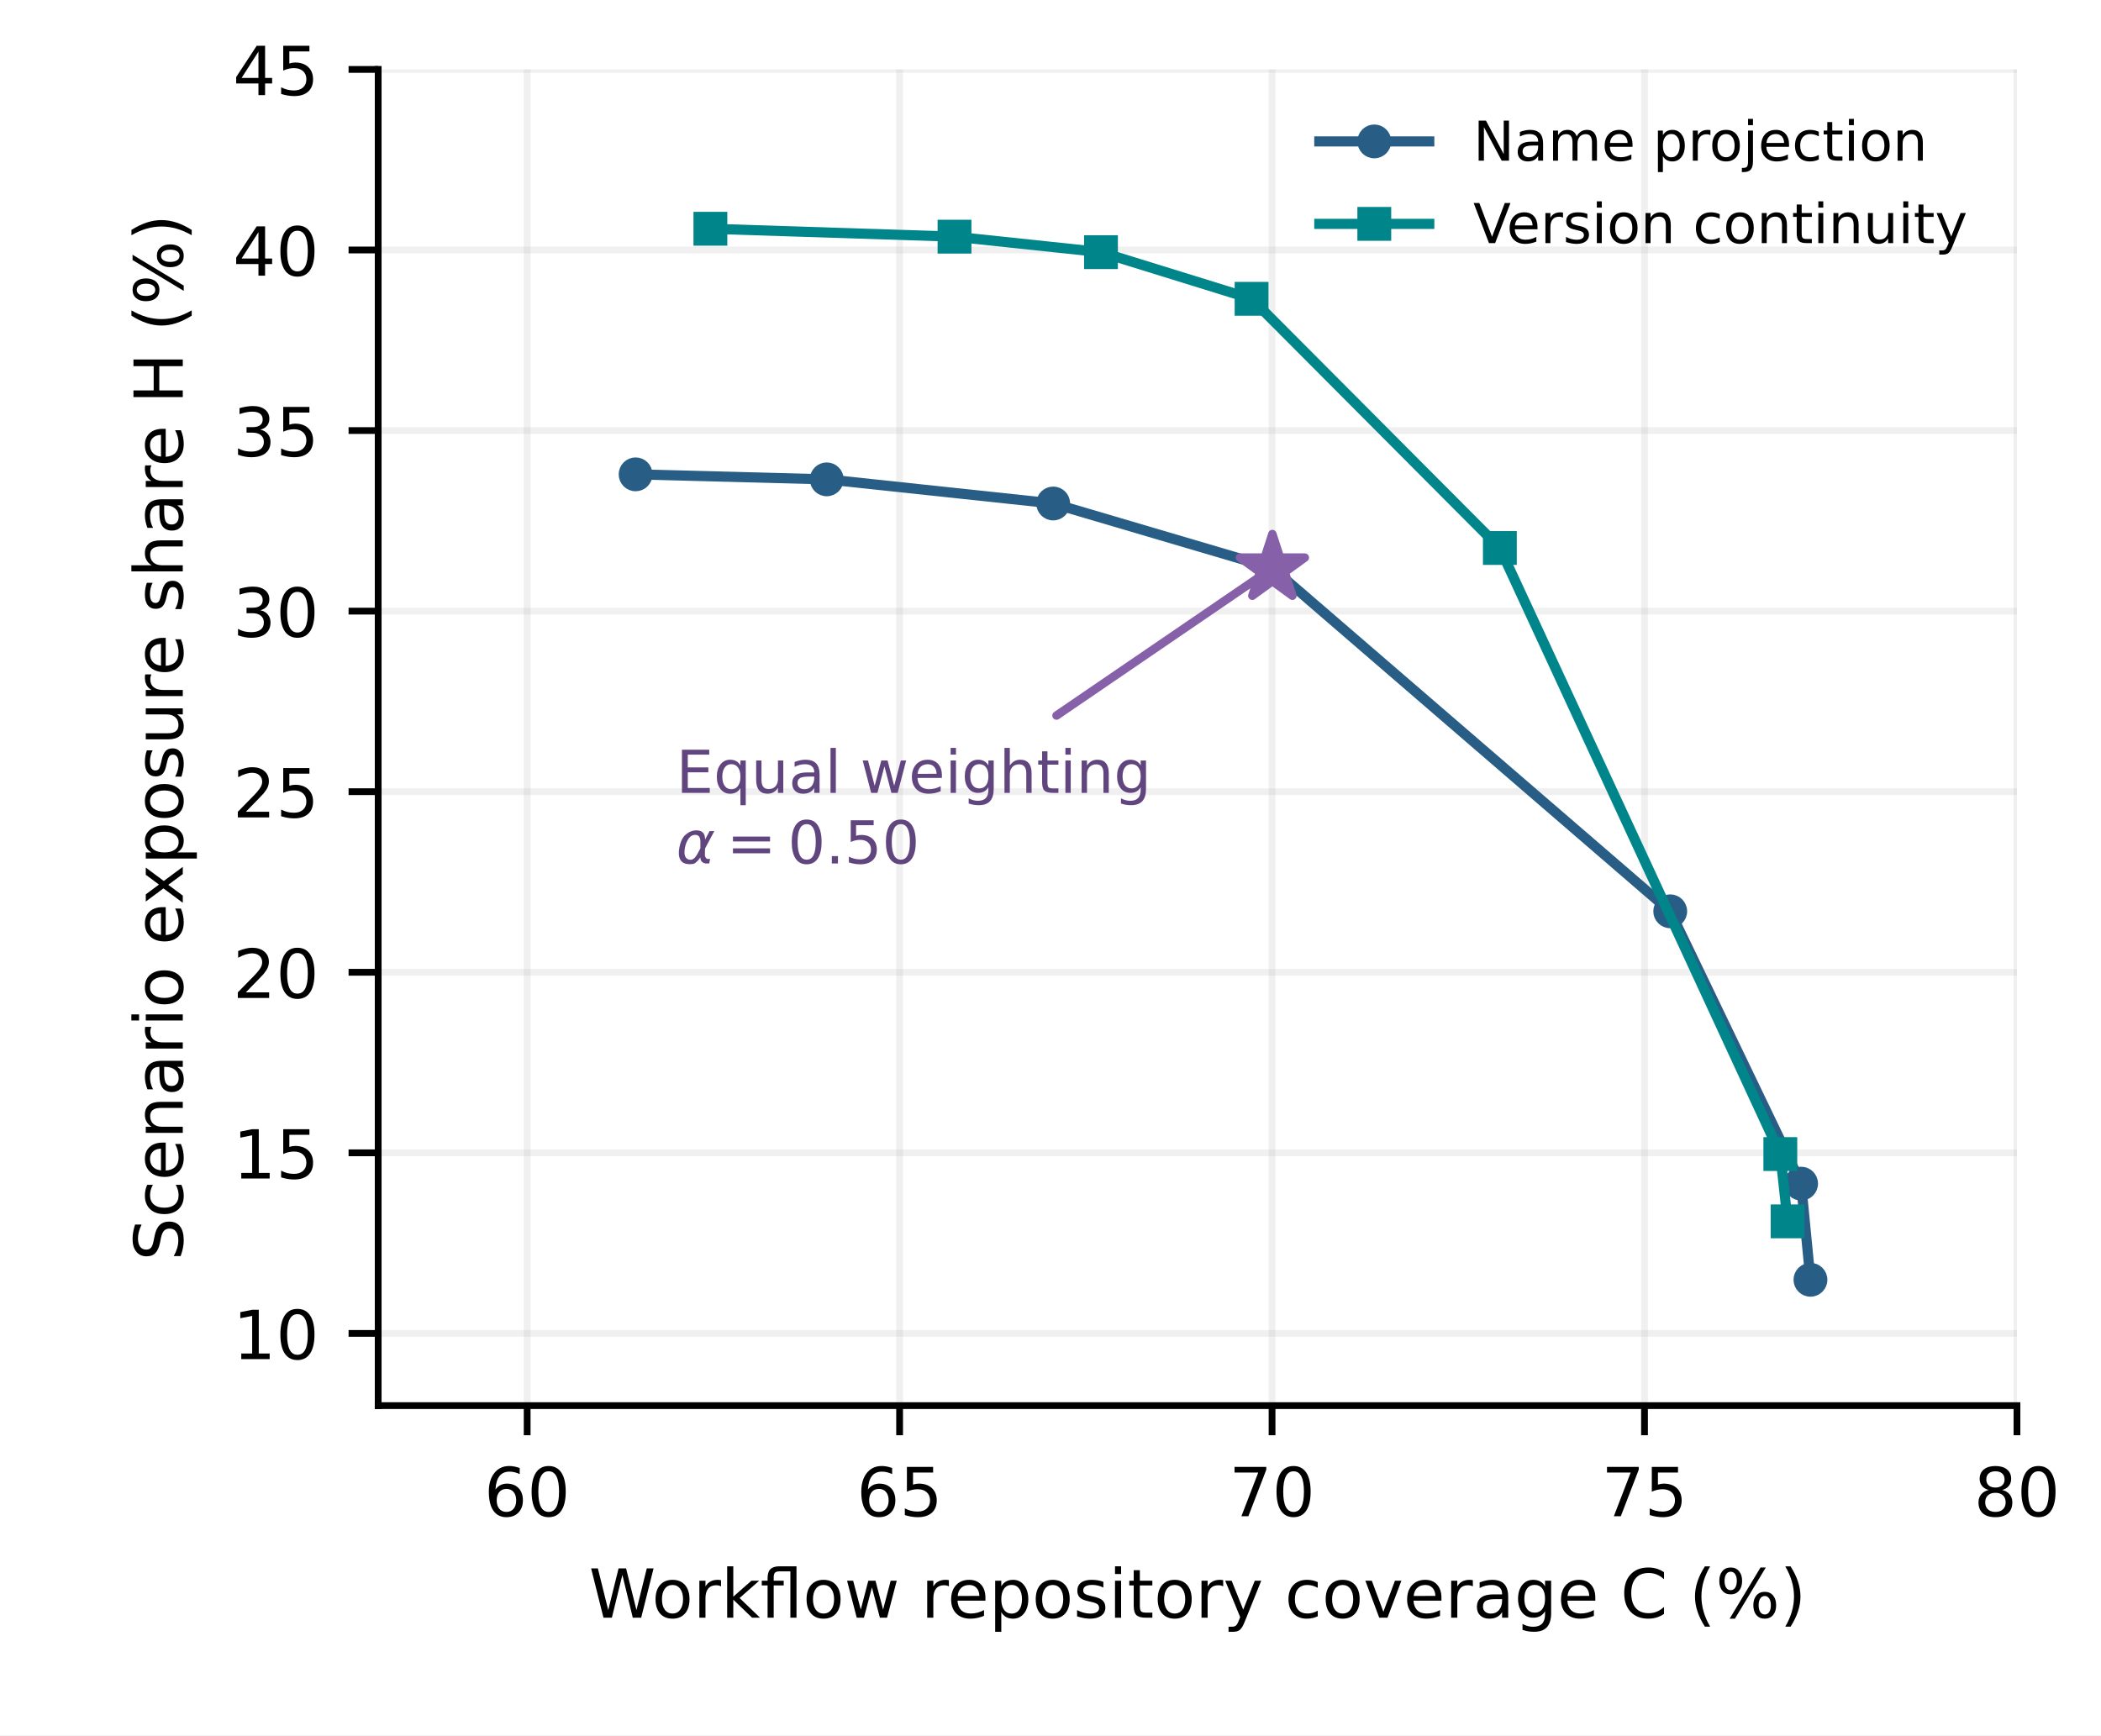
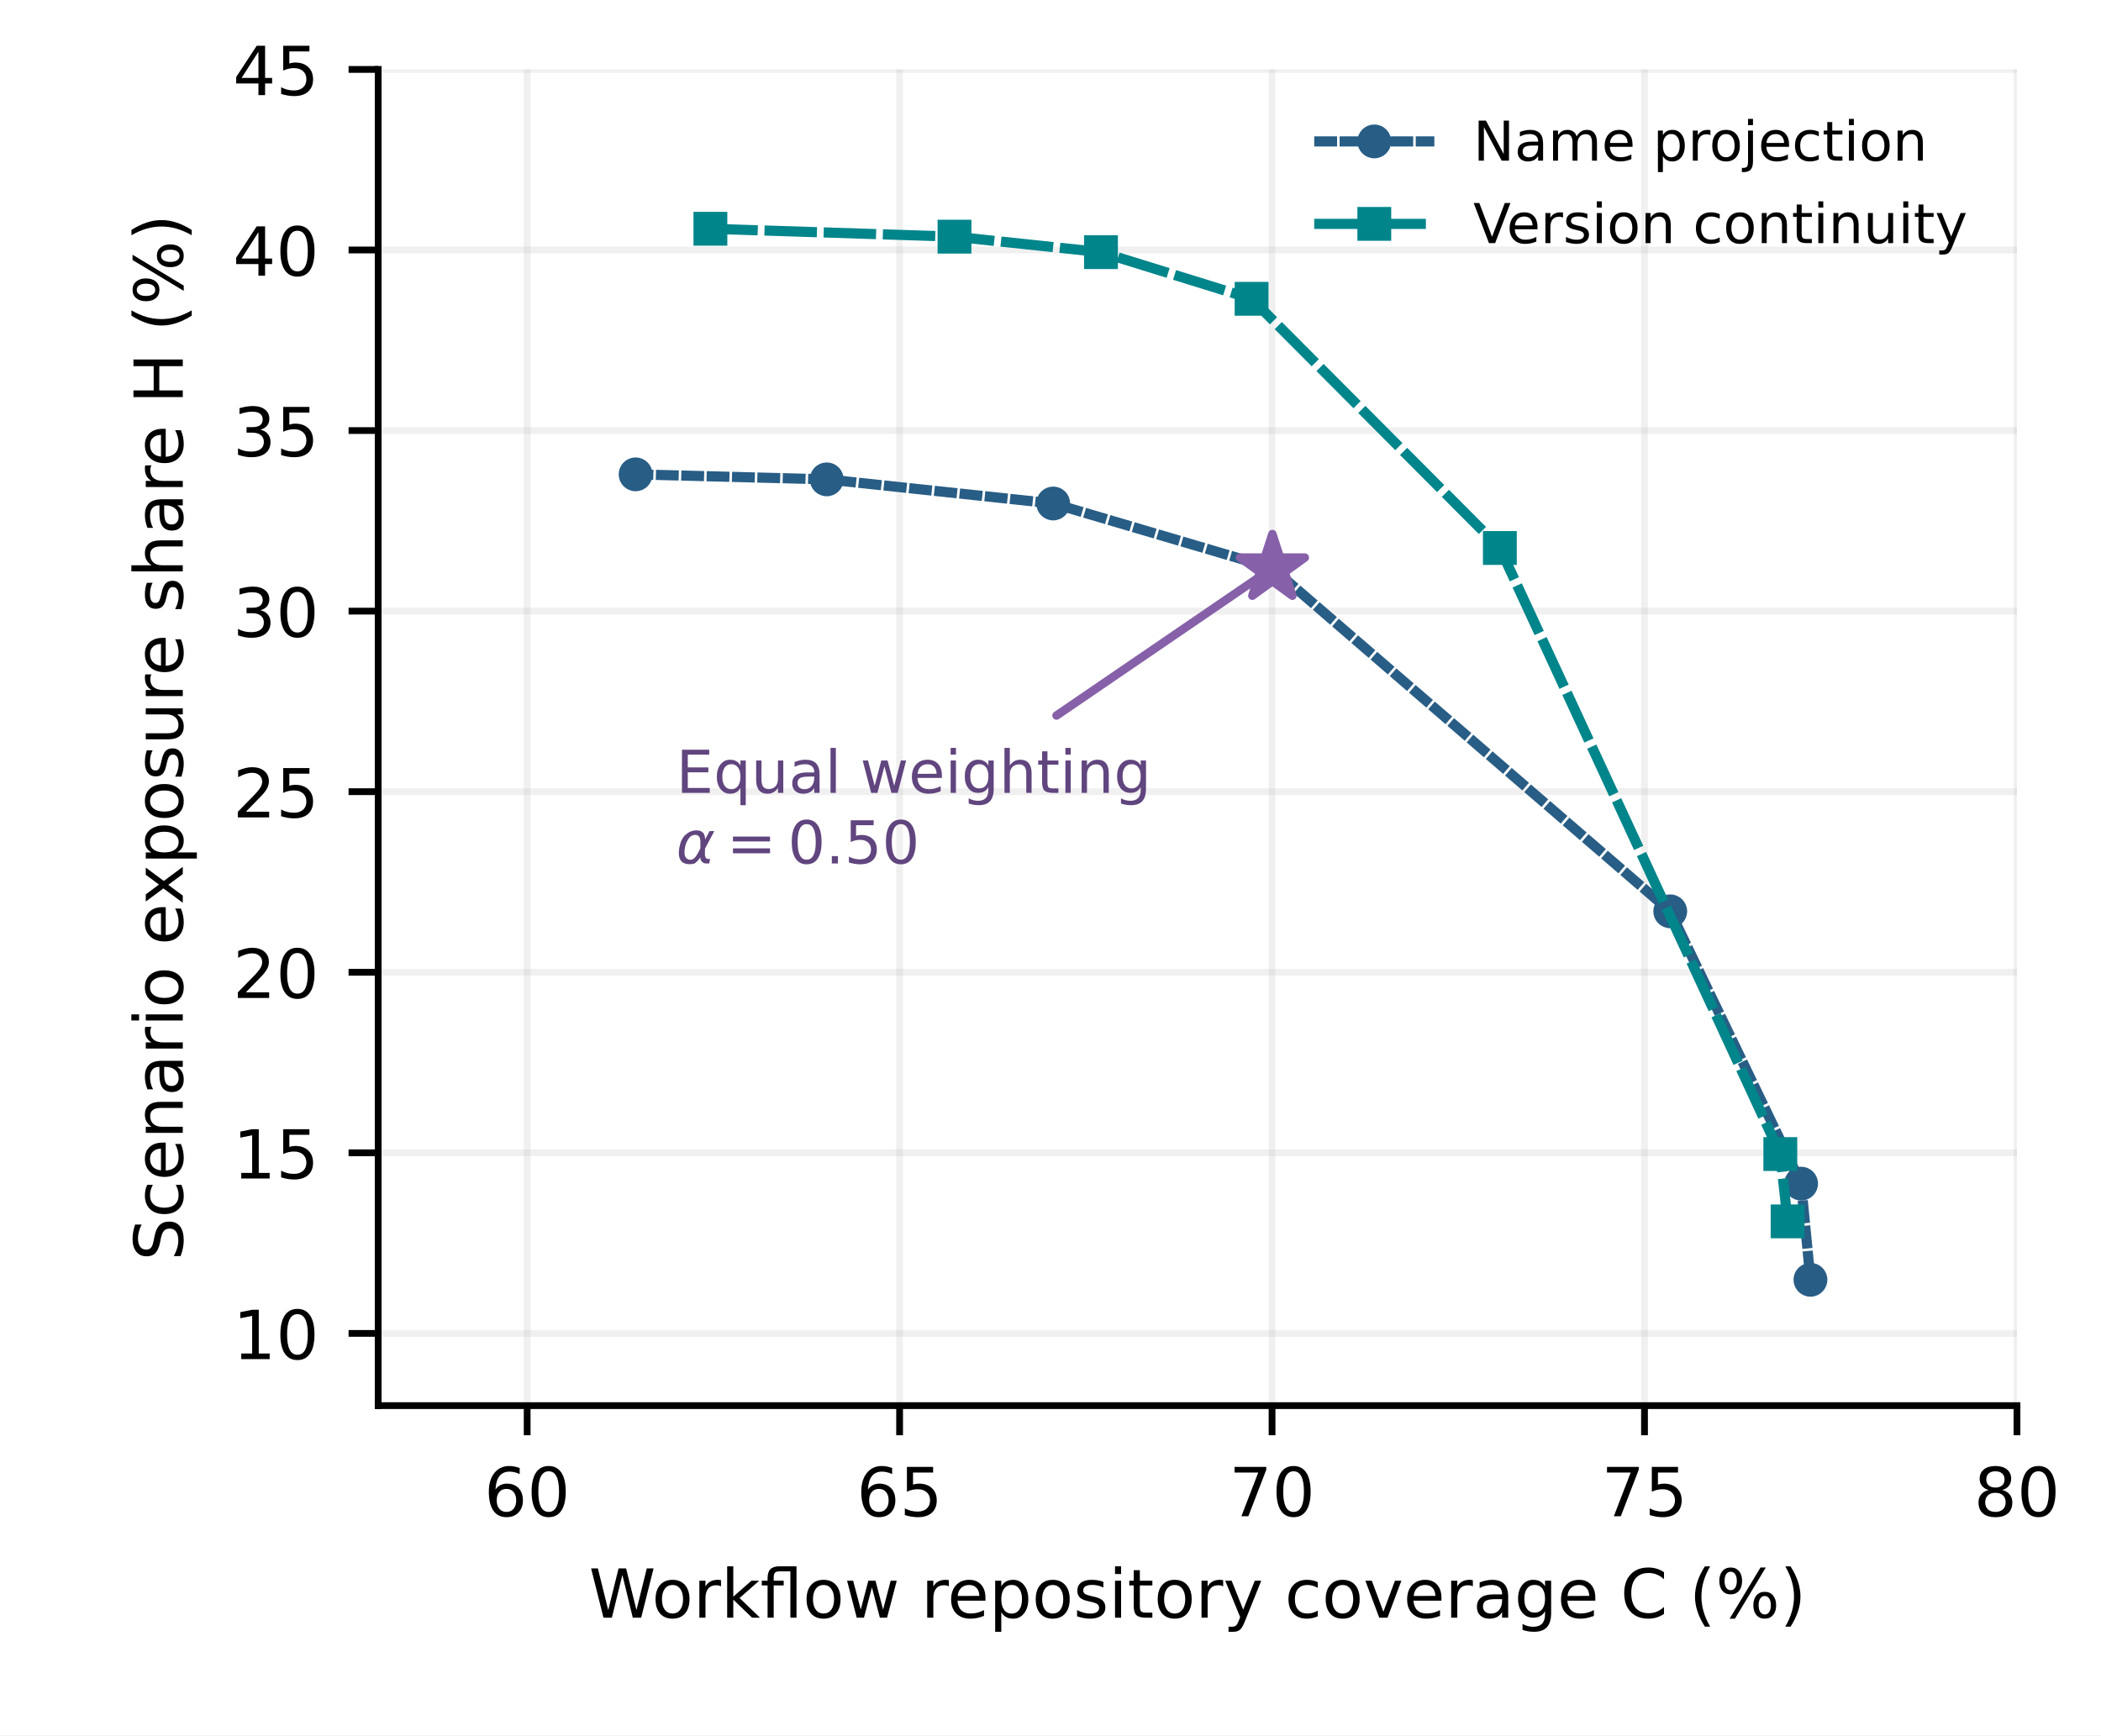
<svg xmlns="http://www.w3.org/2000/svg" xmlns:xlink="http://www.w3.org/1999/xlink" width="248.4pt" height="205.2pt" viewBox="0 0 248.4 205.2" version="1.1">
  <defs>
    <style type="text/css">*{stroke-linejoin: round; stroke-linecap: butt}</style>
  </defs>
  <g id="figure_1">
    <g id="patch_1">
      <path d="M 0 205.2  L 248.4 205.2  L 248.4 0  L 0 0  z " style="fill: #ffffff" />
    </g>
    <g id="axes_1">
      <g id="patch_2">
        <path d="M 44.712 166.212  L 238.464 166.212  L 238.464 8.208  L 44.712 8.208  z " style="fill: #ffffff" />
      </g>
      <g id="matplotlib.axis_1">
        <g id="xtick_1">
          <g id="line2d_1">
            <path d="M 62.326 166.212  L 62.326 8.208  " clip-path="url(#pc945ea1bd8)" style="fill: none; stroke: #b0b0b0; stroke-opacity: 0.18; stroke-width: 0.8; stroke-linecap: square" />
          </g>
          <g id="line2d_2">
            <defs>
              <path id="m9948d903cb" d="M 0 0  L 0 3.5  " style="stroke: #000000; stroke-width: 0.8" />
            </defs>
            <g>
              <use xlink:href="#m9948d903cb" x="62.326" y="166.212" style="stroke: #000000; stroke-width: 0.8" />
            </g>
          </g>
          <g id="text_1">
            <g transform="translate(57.23582 179.2901) scale(0.08 -0.08)">
              <defs>
                <path id="DejaVuSans-19" d="M 2113 2584  Q 1688 2584 1439 2293  Q 1191 2003 1191 1497  Q 1191 994 1439 701  Q 1688 409 2113 409  Q 2538 409 2786 701  Q 3034 994 3034 1497  Q 3034 2003 2786 2293  Q 2538 2584 2113 2584  z M 3366 4563  L 3366 3988  Q 3128 4100 2886 4159  Q 2644 4219 2406 4219  Q 1781 4219 1451 3797  Q 1122 3375 1075 2522  Q 1259 2794 1537 2939  Q 1816 3084 2150 3084  Q 2853 3084 3261 2657  Q 3669 2231 3669 1497  Q 3669 778 3244 343  Q 2819 -91 2113 -91  Q 1303 -91 875 529  Q 447 1150 447 2328  Q 447 3434 972 4092  Q 1497 4750 2381 4750  Q 2619 4750 2861 4703  Q 3103 4656 3366 4563  z " transform="scale(0.015625)" />
                <path id="DejaVuSans-13" d="M 2034 4250  Q 1547 4250 1301 3770  Q 1056 3291 1056 2328  Q 1056 1369 1301 889  Q 1547 409 2034 409  Q 2525 409 2770 889  Q 3016 1369 3016 2328  Q 3016 3291 2770 3770  Q 2525 4250 2034 4250  z M 2034 4750  Q 2819 4750 3233 4129  Q 3647 3509 3647 2328  Q 3647 1150 3233 529  Q 2819 -91 2034 -91  Q 1250 -91 836 529  Q 422 1150 422 2328  Q 422 3509 836 4129  Q 1250 4750 2034 4750  z " transform="scale(0.015625)" />
              </defs>
              <use xlink:href="#DejaVuSans-19" />
              <use xlink:href="#DejaVuSans-13" transform="translate(63.625 0)" />
            </g>
          </g>
        </g>
        <g id="xtick_2">
          <g id="line2d_3">
            <path d="M 106.36 166.212  L 106.36 8.208  " clip-path="url(#pc945ea1bd8)" style="fill: none; stroke: #b0b0b0; stroke-opacity: 0.18; stroke-width: 0.8; stroke-linecap: square" />
          </g>
          <g id="line2d_4">
            <g>
              <use xlink:href="#m9948d903cb" x="106.36" y="166.212" style="stroke: #000000; stroke-width: 0.8" />
            </g>
          </g>
          <g id="text_2">
            <g transform="translate(101.2704 179.2901) scale(0.08 -0.08)">
              <defs>
                <path id="DejaVuSans-18" d="M 691 4666  L 3169 4666  L 3169 4134  L 1269 4134  L 1269 2991  Q 1406 3038 1543 3061  Q 1681 3084 1819 3084  Q 2600 3084 3056 2656  Q 3513 2228 3513 1497  Q 3513 744 3044 326  Q 2575 -91 1722 -91  Q 1428 -91 1123 -41  Q 819 9 494 109  L 494 744  Q 775 591 1075 516  Q 1375 441 1709 441  Q 2250 441 2565 725  Q 2881 1009 2881 1497  Q 2881 1984 2565 2268  Q 2250 2553 1709 2553  Q 1456 2553 1204 2497  Q 953 2441 691 2322  L 691 4666  z " transform="scale(0.015625)" />
              </defs>
              <use xlink:href="#DejaVuSans-19" />
              <use xlink:href="#DejaVuSans-18" transform="translate(63.625 0)" />
            </g>
          </g>
        </g>
        <g id="xtick_3">
          <g id="line2d_5">
            <path d="M 150.395 166.212  L 150.395 8.208  " clip-path="url(#pc945ea1bd8)" style="fill: none; stroke: #b0b0b0; stroke-opacity: 0.18; stroke-width: 0.8; stroke-linecap: square" />
          </g>
          <g id="line2d_6">
            <g>
              <use xlink:href="#m9948d903cb" x="150.395" y="166.212" style="stroke: #000000; stroke-width: 0.8" />
            </g>
          </g>
          <g id="text_3">
            <g transform="translate(145.3049 179.2901) scale(0.08 -0.08)">
              <defs>
                <path id="DejaVuSans-1a" d="M 525 4666  L 3525 4666  L 3525 4397  L 1831 0  L 1172 0  L 2766 4134  L 525 4134  L 525 4666  z " transform="scale(0.015625)" />
              </defs>
              <use xlink:href="#DejaVuSans-1a" />
              <use xlink:href="#DejaVuSans-13" transform="translate(63.625 0)" />
            </g>
          </g>
        </g>
        <g id="xtick_4">
          <g id="line2d_7">
            <path d="M 194.429 166.212  L 194.429 8.208  " clip-path="url(#pc945ea1bd8)" style="fill: none; stroke: #b0b0b0; stroke-opacity: 0.18; stroke-width: 0.8; stroke-linecap: square" />
          </g>
          <g id="line2d_8">
            <g>
              <use xlink:href="#m9948d903cb" x="194.429" y="166.212" style="stroke: #000000; stroke-width: 0.8" />
            </g>
          </g>
          <g id="text_4">
            <g transform="translate(189.3395 179.2901) scale(0.08 -0.08)">
              <use xlink:href="#DejaVuSans-1a" />
              <use xlink:href="#DejaVuSans-18" transform="translate(63.625 0)" />
            </g>
          </g>
        </g>
        <g id="xtick_5">
          <g id="line2d_9">
            <path d="M 238.464 166.212  L 238.464 8.208  " clip-path="url(#pc945ea1bd8)" style="fill: none; stroke: #b0b0b0; stroke-opacity: 0.18; stroke-width: 0.8; stroke-linecap: square" />
          </g>
          <g id="line2d_10">
            <g>
              <use xlink:href="#m9948d903cb" x="238.464" y="166.212" style="stroke: #000000; stroke-width: 0.8" />
            </g>
          </g>
          <g id="text_5">
            <g transform="translate(233.374 179.2901) scale(0.08 -0.08)">
              <defs>
                <path id="DejaVuSans-1b" d="M 2034 2216  Q 1584 2216 1326 1975  Q 1069 1734 1069 1313  Q 1069 891 1326 650  Q 1584 409 2034 409  Q 2484 409 2743 651  Q 3003 894 3003 1313  Q 3003 1734 2745 1975  Q 2488 2216 2034 2216  z M 1403 2484  Q 997 2584 770 2862  Q 544 3141 544 3541  Q 544 4100 942 4425  Q 1341 4750 2034 4750  Q 2731 4750 3128 4425  Q 3525 4100 3525 3541  Q 3525 3141 3298 2862  Q 3072 2584 2669 2484  Q 3125 2378 3379 2068  Q 3634 1759 3634 1313  Q 3634 634 3220 271  Q 2806 -91 2034 -91  Q 1263 -91 848 271  Q 434 634 434 1313  Q 434 1759 690 2068  Q 947 2378 1403 2484  z M 1172 3481  Q 1172 3119 1398 2916  Q 1625 2713 2034 2713  Q 2441 2713 2670 2916  Q 2900 3119 2900 3481  Q 2900 3844 2670 4047  Q 2441 4250 2034 4250  Q 1625 4250 1398 4047  Q 1172 3844 1172 3481  z " transform="scale(0.015625)" />
              </defs>
              <use xlink:href="#DejaVuSans-1b" />
              <use xlink:href="#DejaVuSans-13" transform="translate(63.625 0)" />
            </g>
          </g>
        </g>
        <g id="text_6">
          <g transform="translate(69.62238 191.2908) scale(0.08 -0.08)">
            <defs>
              <path id="DejaVuSans-3a" d="M 213 4666  L 850 4666  L 1831 722  L 2809 4666  L 3519 4666  L 4500 722  L 5478 4666  L 6119 4666  L 4947 0  L 4153 0  L 3169 4050  L 2175 0  L 1381 0  L 213 4666  z " transform="scale(0.015625)" />
              <path id="DejaVuSans-52" d="M 1959 3097  Q 1497 3097 1228 2736  Q 959 2375 959 1747  Q 959 1119 1226 758  Q 1494 397 1959 397  Q 2419 397 2687 759  Q 2956 1122 2956 1747  Q 2956 2369 2687 2733  Q 2419 3097 1959 3097  z M 1959 3584  Q 2709 3584 3137 3096  Q 3566 2609 3566 1747  Q 3566 888 3137 398  Q 2709 -91 1959 -91  Q 1206 -91 779 398  Q 353 888 353 1747  Q 353 2609 779 3096  Q 1206 3584 1959 3584  z " transform="scale(0.015625)" />
              <path id="DejaVuSans-55" d="M 2631 2963  Q 2534 3019 2420 3045  Q 2306 3072 2169 3072  Q 1681 3072 1420 2755  Q 1159 2438 1159 1844  L 1159 0  L 581 0  L 581 3500  L 1159 3500  L 1159 2956  Q 1341 3275 1631 3429  Q 1922 3584 2338 3584  Q 2397 3584 2469 3576  Q 2541 3569 2628 3553  L 2631 2963  z " transform="scale(0.015625)" />
              <path id="DejaVuSans-4e" d="M 581 4863  L 1159 4863  L 1159 1991  L 2875 3500  L 3609 3500  L 1753 1863  L 3688 0  L 2938 0  L 1159 1709  L 1159 0  L 581 0  L 581 4863  z " transform="scale(0.015625)" />
              <path id="DejaVuSans-13b0" d="M 1831 4863  L 3431 4863  L 3431 0  L 2853 0  L 2853 4384  L 1825 4384  Q 1516 4384 1395 4259  Q 1275 4134 1275 3809  L 1275 3500  L 2222 3500  L 2222 3053  L 1275 3053  L 1275 0  L 697 0  L 697 3053  L 147 3053  L 147 3500  L 697 3500  L 697 3744  Q 697 4328 969 4595  Q 1241 4863 1831 4863  z " transform="scale(0.015625)" />
              <path id="DejaVuSans-5a" d="M 269 3500  L 844 3500  L 1563 769  L 2278 3500  L 2956 3500  L 3675 769  L 4391 3500  L 4966 3500  L 4050 0  L 3372 0  L 2619 2869  L 1863 0  L 1184 0  L 269 3500  z " transform="scale(0.015625)" />
              <path id="DejaVuSans-3" transform="scale(0.015625)" />
              <path id="DejaVuSans-48" d="M 3597 1894  L 3597 1613  L 953 1613  Q 991 1019 1311 708  Q 1631 397 2203 397  Q 2534 397 2845 478  Q 3156 559 3463 722  L 3463 178  Q 3153 47 2828 -22  Q 2503 -91 2169 -91  Q 1331 -91 842 396  Q 353 884 353 1716  Q 353 2575 817 3079  Q 1281 3584 2069 3584  Q 2775 3584 3186 3129  Q 3597 2675 3597 1894  z M 3022 2063  Q 3016 2534 2758 2815  Q 2500 3097 2075 3097  Q 1594 3097 1305 2825  Q 1016 2553 972 2059  L 3022 2063  z " transform="scale(0.015625)" />
              <path id="DejaVuSans-53" d="M 1159 525  L 1159 -1331  L 581 -1331  L 581 3500  L 1159 3500  L 1159 2969  Q 1341 3281 1617 3432  Q 1894 3584 2278 3584  Q 2916 3584 3314 3078  Q 3713 2572 3713 1747  Q 3713 922 3314 415  Q 2916 -91 2278 -91  Q 1894 -91 1617 61  Q 1341 213 1159 525  z M 3116 1747  Q 3116 2381 2855 2742  Q 2594 3103 2138 3103  Q 1681 3103 1420 2742  Q 1159 2381 1159 1747  Q 1159 1113 1420 752  Q 1681 391 2138 391  Q 2594 391 2855 752  Q 3116 1113 3116 1747  z " transform="scale(0.015625)" />
              <path id="DejaVuSans-56" d="M 2834 3397  L 2834 2853  Q 2591 2978 2328 3040  Q 2066 3103 1784 3103  Q 1356 3103 1142 2972  Q 928 2841 928 2578  Q 928 2378 1081 2264  Q 1234 2150 1697 2047  L 1894 2003  Q 2506 1872 2764 1633  Q 3022 1394 3022 966  Q 3022 478 2636 193  Q 2250 -91 1575 -91  Q 1294 -91 989 -36  Q 684 19 347 128  L 347 722  Q 666 556 975 473  Q 1284 391 1588 391  Q 1994 391 2212 530  Q 2431 669 2431 922  Q 2431 1156 2273 1281  Q 2116 1406 1581 1522  L 1381 1569  Q 847 1681 609 1914  Q 372 2147 372 2553  Q 372 3047 722 3315  Q 1072 3584 1716 3584  Q 2034 3584 2315 3537  Q 2597 3491 2834 3397  z " transform="scale(0.015625)" />
              <path id="DejaVuSans-4c" d="M 603 3500  L 1178 3500  L 1178 0  L 603 0  L 603 3500  z M 603 4863  L 1178 4863  L 1178 4134  L 603 4134  L 603 4863  z " transform="scale(0.015625)" />
              <path id="DejaVuSans-57" d="M 1172 4494  L 1172 3500  L 2356 3500  L 2356 3053  L 1172 3053  L 1172 1153  Q 1172 725 1289 603  Q 1406 481 1766 481  L 2356 481  L 2356 0  L 1766 0  Q 1100 0 847 248  Q 594 497 594 1153  L 594 3053  L 172 3053  L 172 3500  L 594 3500  L 594 4494  L 1172 4494  z " transform="scale(0.015625)" />
              <path id="DejaVuSans-5c" d="M 2059 -325  Q 1816 -950 1584 -1140  Q 1353 -1331 966 -1331  L 506 -1331  L 506 -850  L 844 -850  Q 1081 -850 1212 -737  Q 1344 -625 1503 -206  L 1606 56  L 191 3500  L 800 3500  L 1894 763  L 2988 3500  L 3597 3500  L 2059 -325  z " transform="scale(0.015625)" />
              <path id="DejaVuSans-46" d="M 3122 3366  L 3122 2828  Q 2878 2963 2633 3030  Q 2388 3097 2138 3097  Q 1578 3097 1268 2742  Q 959 2388 959 1747  Q 959 1106 1268 751  Q 1578 397 2138 397  Q 2388 397 2633 464  Q 2878 531 3122 666  L 3122 134  Q 2881 22 2623 -34  Q 2366 -91 2075 -91  Q 1284 -91 818 406  Q 353 903 353 1747  Q 353 2603 823 3093  Q 1294 3584 2113 3584  Q 2378 3584 2631 3529  Q 2884 3475 3122 3366  z " transform="scale(0.015625)" />
              <path id="DejaVuSans-59" d="M 191 3500  L 800 3500  L 1894 563  L 2988 3500  L 3597 3500  L 2284 0  L 1503 0  L 191 3500  z " transform="scale(0.015625)" />
              <path id="DejaVuSans-44" d="M 2194 1759  Q 1497 1759 1228 1600  Q 959 1441 959 1056  Q 959 750 1161 570  Q 1363 391 1709 391  Q 2188 391 2477 730  Q 2766 1069 2766 1631  L 2766 1759  L 2194 1759  z M 3341 1997  L 3341 0  L 2766 0  L 2766 531  Q 2569 213 2275 61  Q 1981 -91 1556 -91  Q 1019 -91 701 211  Q 384 513 384 1019  Q 384 1609 779 1909  Q 1175 2209 1959 2209  L 2766 2209  L 2766 2266  Q 2766 2663 2505 2880  Q 2244 3097 1772 3097  Q 1472 3097 1187 3025  Q 903 2953 641 2809  L 641 3341  Q 956 3463 1253 3523  Q 1550 3584 1831 3584  Q 2591 3584 2966 3190  Q 3341 2797 3341 1997  z " transform="scale(0.015625)" />
              <path id="DejaVuSans-4a" d="M 2906 1791  Q 2906 2416 2648 2759  Q 2391 3103 1925 3103  Q 1463 3103 1205 2759  Q 947 2416 947 1791  Q 947 1169 1205 825  Q 1463 481 1925 481  Q 2391 481 2648 825  Q 2906 1169 2906 1791  z M 3481 434  Q 3481 -459 3084 -895  Q 2688 -1331 1869 -1331  Q 1566 -1331 1297 -1286  Q 1028 -1241 775 -1147  L 775 -588  Q 1028 -725 1275 -790  Q 1522 -856 1778 -856  Q 2344 -856 2625 -561  Q 2906 -266 2906 331  L 2906 616  Q 2728 306 2450 153  Q 2172 0 1784 0  Q 1141 0 747 490  Q 353 981 353 1791  Q 353 2603 747 3093  Q 1141 3584 1784 3584  Q 2172 3584 2450 3431  Q 2728 3278 2906 2969  L 2906 3500  L 3481 3500  L 3481 434  z " transform="scale(0.015625)" />
              <path id="DejaVuSans-26" d="M 4122 4306  L 4122 3641  Q 3803 3938 3442 4084  Q 3081 4231 2675 4231  Q 1875 4231 1450 3742  Q 1025 3253 1025 2328  Q 1025 1406 1450 917  Q 1875 428 2675 428  Q 3081 428 3442 575  Q 3803 722 4122 1019  L 4122 359  Q 3791 134 3420 21  Q 3050 -91 2638 -91  Q 1578 -91 968 557  Q 359 1206 359 2328  Q 359 3453 968 4101  Q 1578 4750 2638 4750  Q 3056 4750 3426 4639  Q 3797 4528 4122 4306  z " transform="scale(0.015625)" />
              <path id="DejaVuSans-b" d="M 1984 4856  Q 1566 4138 1362 3434  Q 1159 2731 1159 2009  Q 1159 1288 1364 580  Q 1569 -128 1984 -844  L 1484 -844  Q 1016 -109 783 600  Q 550 1309 550 2009  Q 550 2706 781 3412  Q 1013 4119 1484 4856  L 1984 4856  z " transform="scale(0.015625)" />
              <path id="DejaVuSans-8" d="M 4653 2053  Q 4381 2053 4226 1822  Q 4072 1591 4072 1178  Q 4072 772 4226 539  Q 4381 306 4653 306  Q 4919 306 5073 539  Q 5228 772 5228 1178  Q 5228 1588 5073 1820  Q 4919 2053 4653 2053  z M 4653 2450  Q 5147 2450 5437 2106  Q 5728 1763 5728 1178  Q 5728 594 5436 251  Q 5144 -91 4653 -91  Q 4153 -91 3862 251  Q 3572 594 3572 1178  Q 3572 1766 3864 2108  Q 4156 2450 4653 2450  z M 1428 4353  Q 1159 4353 1004 4120  Q 850 3888 850 3481  Q 850 3069 1003 2837  Q 1156 2606 1428 2606  Q 1700 2606 1854 2837  Q 2009 3069 2009 3481  Q 2009 3884 1853 4118  Q 1697 4353 1428 4353  z M 4250 4750  L 4750 4750  L 1831 -91  L 1331 -91  L 4250 4750  z M 1428 4750  Q 1922 4750 2215 4408  Q 2509 4066 2509 3481  Q 2509 2891 2217 2550  Q 1925 2209 1428 2209  Q 931 2209 642 2551  Q 353 2894 353 3481  Q 353 4063 643 4406  Q 934 4750 1428 4750  z " transform="scale(0.015625)" />
              <path id="DejaVuSans-c" d="M 513 4856  L 1013 4856  Q 1481 4119 1714 3412  Q 1947 2706 1947 2009  Q 1947 1309 1714 600  Q 1481 -109 1013 -844  L 513 -844  Q 928 -128 1133 580  Q 1338 1288 1338 2009  Q 1338 2731 1133 3434  Q 928 4138 513 4856  z " transform="scale(0.015625)" />
            </defs>
            <use xlink:href="#DejaVuSans-3a" />
            <use xlink:href="#DejaVuSans-52" transform="translate(93.01562 0)" />
            <use xlink:href="#DejaVuSans-55" transform="translate(154.2031 0)" />
            <use xlink:href="#DejaVuSans-4e" transform="translate(195.3125 0)" />
            <use xlink:href="#DejaVuSans-13b0" transform="translate(253.2188 0)" />
            <use xlink:href="#DejaVuSans-52" transform="translate(316.2031 0)" />
            <use xlink:href="#DejaVuSans-5a" transform="translate(377.3906 0)" />
            <use xlink:href="#DejaVuSans-3" transform="translate(459.1719 0)" />
            <use xlink:href="#DejaVuSans-55" transform="translate(490.9531 0)" />
            <use xlink:href="#DejaVuSans-48" transform="translate(529.8594 0)" />
            <use xlink:href="#DejaVuSans-53" transform="translate(591.3906 0)" />
            <use xlink:href="#DejaVuSans-52" transform="translate(654.875 0)" />
            <use xlink:href="#DejaVuSans-56" transform="translate(716.0625 0)" />
            <use xlink:href="#DejaVuSans-4c" transform="translate(768.1562 0)" />
            <use xlink:href="#DejaVuSans-57" transform="translate(795.9375 0)" />
            <use xlink:href="#DejaVuSans-52" transform="translate(835.1406 0)" />
            <use xlink:href="#DejaVuSans-55" transform="translate(896.3281 0)" />
            <use xlink:href="#DejaVuSans-5c" transform="translate(937.4375 0)" />
            <use xlink:href="#DejaVuSans-3" transform="translate(996.625 0)" />
            <use xlink:href="#DejaVuSans-46" transform="translate(1028.406 0)" />
            <use xlink:href="#DejaVuSans-52" transform="translate(1083.391 0)" />
            <use xlink:href="#DejaVuSans-59" transform="translate(1144.578 0)" />
            <use xlink:href="#DejaVuSans-48" transform="translate(1203.766 0)" />
            <use xlink:href="#DejaVuSans-55" transform="translate(1265.297 0)" />
            <use xlink:href="#DejaVuSans-44" transform="translate(1306.406 0)" />
            <use xlink:href="#DejaVuSans-4a" transform="translate(1367.688 0)" />
            <use xlink:href="#DejaVuSans-48" transform="translate(1431.172 0)" />
            <use xlink:href="#DejaVuSans-3" transform="translate(1492.703 0)" />
            <use xlink:href="#DejaVuSans-26" transform="translate(1524.484 0)" />
            <use xlink:href="#DejaVuSans-3" transform="translate(1594.312 0)" />
            <use xlink:href="#DejaVuSans-b" transform="translate(1626.094 0)" />
            <use xlink:href="#DejaVuSans-8" transform="translate(1665.109 0)" />
            <use xlink:href="#DejaVuSans-c" transform="translate(1760.125 0)" />
          </g>
        </g>
      </g>
      <g id="matplotlib.axis_2">
        <g id="ytick_1">
          <g id="line2d_11">
            <path d="M 44.712 157.671  L 238.464 157.671  " clip-path="url(#pc945ea1bd8)" style="fill: none; stroke: #b0b0b0; stroke-opacity: 0.18; stroke-width: 0.8; stroke-linecap: square" />
          </g>
          <g id="line2d_12">
            <defs>
              <path id="m9a4dff4edd" d="M 0 0  L -3.5 0  " style="stroke: #000000; stroke-width: 0.8" />
            </defs>
            <g>
              <use xlink:href="#m9a4dff4edd" x="44.712" y="157.671" style="stroke: #000000; stroke-width: 0.8" />
            </g>
          </g>
          <g id="text_7">
            <g transform="translate(27.532 160.7103) scale(0.08 -0.08)">
              <defs>
                <path id="DejaVuSans-14" d="M 794 531  L 1825 531  L 1825 4091  L 703 3866  L 703 4441  L 1819 4666  L 2450 4666  L 2450 531  L 3481 531  L 3481 0  L 794 0  L 794 531  z " transform="scale(0.015625)" />
              </defs>
              <use xlink:href="#DejaVuSans-14" />
              <use xlink:href="#DejaVuSans-13" transform="translate(63.625 0)" />
            </g>
          </g>
        </g>
        <g id="ytick_2">
          <g id="line2d_13">
            <path d="M 44.712 136.319  L 238.464 136.319  " clip-path="url(#pc945ea1bd8)" style="fill: none; stroke: #b0b0b0; stroke-opacity: 0.18; stroke-width: 0.8; stroke-linecap: square" />
          </g>
          <g id="line2d_14">
            <g>
              <use xlink:href="#m9a4dff4edd" x="44.712" y="136.319" style="stroke: #000000; stroke-width: 0.8" />
            </g>
          </g>
          <g id="text_8">
            <g transform="translate(27.532 139.3584) scale(0.08 -0.08)">
              <use xlink:href="#DejaVuSans-14" />
              <use xlink:href="#DejaVuSans-18" transform="translate(63.625 0)" />
            </g>
          </g>
        </g>
        <g id="ytick_3">
          <g id="line2d_15">
            <path d="M 44.712 114.967  L 238.464 114.967  " clip-path="url(#pc945ea1bd8)" style="fill: none; stroke: #b0b0b0; stroke-opacity: 0.18; stroke-width: 0.8; stroke-linecap: square" />
          </g>
          <g id="line2d_16">
            <g>
              <use xlink:href="#m9a4dff4edd" x="44.712" y="114.967" style="stroke: #000000; stroke-width: 0.8" />
            </g>
          </g>
          <g id="text_9">
            <g transform="translate(27.532 118.0065) scale(0.08 -0.08)">
              <defs>
                <path id="DejaVuSans-15" d="M 1228 531  L 3431 531  L 3431 0  L 469 0  L 469 531  Q 828 903 1448 1529  Q 2069 2156 2228 2338  Q 2531 2678 2651 2914  Q 2772 3150 2772 3378  Q 2772 3750 2511 3984  Q 2250 4219 1831 4219  Q 1534 4219 1204 4116  Q 875 4013 500 3803  L 500 4441  Q 881 4594 1212 4672  Q 1544 4750 1819 4750  Q 2544 4750 2975 4387  Q 3406 4025 3406 3419  Q 3406 3131 3298 2873  Q 3191 2616 2906 2266  Q 2828 2175 2409 1742  Q 1991 1309 1228 531  z " transform="scale(0.015625)" />
              </defs>
              <use xlink:href="#DejaVuSans-15" />
              <use xlink:href="#DejaVuSans-13" transform="translate(63.625 0)" />
            </g>
          </g>
        </g>
        <g id="ytick_4">
          <g id="line2d_17">
            <path d="M 44.712 93.616  L 238.464 93.616  " clip-path="url(#pc945ea1bd8)" style="fill: none; stroke: #b0b0b0; stroke-opacity: 0.18; stroke-width: 0.8; stroke-linecap: square" />
          </g>
          <g id="line2d_18">
            <g>
              <use xlink:href="#m9a4dff4edd" x="44.712" y="93.616" style="stroke: #000000; stroke-width: 0.8" />
            </g>
          </g>
          <g id="text_10">
            <g transform="translate(27.532 96.65463) scale(0.08 -0.08)">
              <use xlink:href="#DejaVuSans-15" />
              <use xlink:href="#DejaVuSans-18" transform="translate(63.625 0)" />
            </g>
          </g>
        </g>
        <g id="ytick_5">
          <g id="line2d_19">
            <path d="M 44.712 72.264  L 238.464 72.264  " clip-path="url(#pc945ea1bd8)" style="fill: none; stroke: #b0b0b0; stroke-opacity: 0.18; stroke-width: 0.8; stroke-linecap: square" />
          </g>
          <g id="line2d_20">
            <g>
              <use xlink:href="#m9a4dff4edd" x="44.712" y="72.264" style="stroke: #000000; stroke-width: 0.8" />
            </g>
          </g>
          <g id="text_11">
            <g transform="translate(27.532 75.30274) scale(0.08 -0.08)">
              <defs>
                <path id="DejaVuSans-16" d="M 2597 2516  Q 3050 2419 3304 2112  Q 3559 1806 3559 1356  Q 3559 666 3084 287  Q 2609 -91 1734 -91  Q 1441 -91 1130 -33  Q 819 25 488 141  L 488 750  Q 750 597 1062 519  Q 1375 441 1716 441  Q 2309 441 2620 675  Q 2931 909 2931 1356  Q 2931 1769 2642 2001  Q 2353 2234 1838 2234  L 1294 2234  L 1294 2753  L 1863 2753  Q 2328 2753 2575 2939  Q 2822 3125 2822 3475  Q 2822 3834 2567 4026  Q 2313 4219 1838 4219  Q 1578 4219 1281 4162  Q 984 4106 628 3988  L 628 4550  Q 988 4650 1302 4700  Q 1616 4750 1894 4750  Q 2613 4750 3031 4423  Q 3450 4097 3450 3541  Q 3450 3153 3228 2886  Q 3006 2619 2597 2516  z " transform="scale(0.015625)" />
              </defs>
              <use xlink:href="#DejaVuSans-16" />
              <use xlink:href="#DejaVuSans-13" transform="translate(63.625 0)" />
            </g>
          </g>
        </g>
        <g id="ytick_6">
          <g id="line2d_21">
            <path d="M 44.712 50.912  L 238.464 50.912  " clip-path="url(#pc945ea1bd8)" style="fill: none; stroke: #b0b0b0; stroke-opacity: 0.18; stroke-width: 0.8; stroke-linecap: square" />
          </g>
          <g id="line2d_22">
            <g>
              <use xlink:href="#m9a4dff4edd" x="44.712" y="50.912" style="stroke: #000000; stroke-width: 0.8" />
            </g>
          </g>
          <g id="text_12">
            <g transform="translate(27.532 53.95085) scale(0.08 -0.08)">
              <use xlink:href="#DejaVuSans-16" />
              <use xlink:href="#DejaVuSans-18" transform="translate(63.625 0)" />
            </g>
          </g>
        </g>
        <g id="ytick_7">
          <g id="line2d_23">
            <path d="M 44.712 29.56  L 238.464 29.56  " clip-path="url(#pc945ea1bd8)" style="fill: none; stroke: #b0b0b0; stroke-opacity: 0.18; stroke-width: 0.8; stroke-linecap: square" />
          </g>
          <g id="line2d_24">
            <g>
              <use xlink:href="#m9a4dff4edd" x="44.712" y="29.56" style="stroke: #000000; stroke-width: 0.8" />
            </g>
          </g>
          <g id="text_13">
            <g transform="translate(27.532 32.59895) scale(0.08 -0.08)">
              <defs>
                <path id="DejaVuSans-17" d="M 2419 4116  L 825 1625  L 2419 1625  L 2419 4116  z M 2253 4666  L 3047 4666  L 3047 1625  L 3713 1625  L 3713 1100  L 3047 1100  L 3047 0  L 2419 0  L 2419 1100  L 313 1100  L 313 1709  L 2253 4666  z " transform="scale(0.015625)" />
              </defs>
              <use xlink:href="#DejaVuSans-17" />
              <use xlink:href="#DejaVuSans-13" transform="translate(63.625 0)" />
            </g>
          </g>
        </g>
        <g id="ytick_8">
          <g id="line2d_25">
            <path d="M 44.712 8.208  L 238.464 8.208  " clip-path="url(#pc945ea1bd8)" style="fill: none; stroke: #b0b0b0; stroke-opacity: 0.18; stroke-width: 0.8; stroke-linecap: square" />
          </g>
          <g id="line2d_26">
            <g>
              <use xlink:href="#m9a4dff4edd" x="44.712" y="8.208" style="stroke: #000000; stroke-width: 0.8" />
            </g>
          </g>
          <g id="text_14">
            <g transform="translate(27.532 11.24706) scale(0.08 -0.08)">
              <use xlink:href="#DejaVuSans-17" />
              <use xlink:href="#DejaVuSans-18" transform="translate(63.625 0)" />
            </g>
          </g>
        </g>
        <g id="text_15">
          <g transform="translate(21.61013 149.0838) rotate(-90) scale(0.08 -0.08)">
            <defs>
              <path id="DejaVuSans-36" d="M 3425 4513  L 3425 3897  Q 3066 4069 2747 4153  Q 2428 4238 2131 4238  Q 1616 4238 1336 4038  Q 1056 3838 1056 3469  Q 1056 3159 1242 3001  Q 1428 2844 1947 2747  L 2328 2669  Q 3034 2534 3370 2195  Q 3706 1856 3706 1288  Q 3706 609 3251 259  Q 2797 -91 1919 -91  Q 1588 -91 1214 -16  Q 841 59 441 206  L 441 856  Q 825 641 1194 531  Q 1563 422 1919 422  Q 2459 422 2753 634  Q 3047 847 3047 1241  Q 3047 1584 2836 1778  Q 2625 1972 2144 2069  L 1759 2144  Q 1053 2284 737 2584  Q 422 2884 422 3419  Q 422 4038 858 4394  Q 1294 4750 2059 4750  Q 2388 4750 2728 4690  Q 3069 4631 3425 4513  z " transform="scale(0.015625)" />
              <path id="DejaVuSans-51" d="M 3513 2113  L 3513 0  L 2938 0  L 2938 2094  Q 2938 2591 2744 2837  Q 2550 3084 2163 3084  Q 1697 3084 1428 2787  Q 1159 2491 1159 1978  L 1159 0  L 581 0  L 581 3500  L 1159 3500  L 1159 2956  Q 1366 3272 1645 3428  Q 1925 3584 2291 3584  Q 2894 3584 3203 3211  Q 3513 2838 3513 2113  z " transform="scale(0.015625)" />
              <path id="DejaVuSans-5b" d="M 3513 3500  L 2247 1797  L 3578 0  L 2900 0  L 1881 1375  L 863 0  L 184 0  L 1544 1831  L 300 3500  L 978 3500  L 1906 2253  L 2834 3500  L 3513 3500  z " transform="scale(0.015625)" />
              <path id="DejaVuSans-58" d="M 544 1381  L 544 3500  L 1119 3500  L 1119 1403  Q 1119 906 1312 657  Q 1506 409 1894 409  Q 2359 409 2629 706  Q 2900 1003 2900 1516  L 2900 3500  L 3475 3500  L 3475 0  L 2900 0  L 2900 538  Q 2691 219 2414 64  Q 2138 -91 1772 -91  Q 1169 -91 856 284  Q 544 659 544 1381  z M 1991 3584  L 1991 3584  z " transform="scale(0.015625)" />
              <path id="DejaVuSans-4b" d="M 3513 2113  L 3513 0  L 2938 0  L 2938 2094  Q 2938 2591 2744 2837  Q 2550 3084 2163 3084  Q 1697 3084 1428 2787  Q 1159 2491 1159 1978  L 1159 0  L 581 0  L 581 4863  L 1159 4863  L 1159 2956  Q 1366 3272 1645 3428  Q 1925 3584 2291 3584  Q 2894 3584 3203 3211  Q 3513 2838 3513 2113  z " transform="scale(0.015625)" />
              <path id="DejaVuSans-2b" d="M 628 4666  L 1259 4666  L 1259 2753  L 3553 2753  L 3553 4666  L 4184 4666  L 4184 0  L 3553 0  L 3553 2222  L 1259 2222  L 1259 0  L 628 0  L 628 4666  z " transform="scale(0.015625)" />
            </defs>
            <use xlink:href="#DejaVuSans-36" />
            <use xlink:href="#DejaVuSans-46" transform="translate(63.48438 0)" />
            <use xlink:href="#DejaVuSans-48" transform="translate(118.4688 0)" />
            <use xlink:href="#DejaVuSans-51" transform="translate(180 0)" />
            <use xlink:href="#DejaVuSans-44" transform="translate(243.375 0)" />
            <use xlink:href="#DejaVuSans-55" transform="translate(304.6562 0)" />
            <use xlink:href="#DejaVuSans-4c" transform="translate(345.7656 0)" />
            <use xlink:href="#DejaVuSans-52" transform="translate(373.5469 0)" />
            <use xlink:href="#DejaVuSans-3" transform="translate(434.7344 0)" />
            <use xlink:href="#DejaVuSans-48" transform="translate(466.5156 0)" />
            <use xlink:href="#DejaVuSans-5b" transform="translate(526.2969 0)" />
            <use xlink:href="#DejaVuSans-53" transform="translate(585.4844 0)" />
            <use xlink:href="#DejaVuSans-52" transform="translate(648.9688 0)" />
            <use xlink:href="#DejaVuSans-56" transform="translate(710.1562 0)" />
            <use xlink:href="#DejaVuSans-58" transform="translate(762.25 0)" />
            <use xlink:href="#DejaVuSans-55" transform="translate(825.625 0)" />
            <use xlink:href="#DejaVuSans-48" transform="translate(864.5312 0)" />
            <use xlink:href="#DejaVuSans-3" transform="translate(926.0625 0)" />
            <use xlink:href="#DejaVuSans-56" transform="translate(957.8438 0)" />
            <use xlink:href="#DejaVuSans-4b" transform="translate(1009.938 0)" />
            <use xlink:href="#DejaVuSans-44" transform="translate(1073.312 0)" />
            <use xlink:href="#DejaVuSans-55" transform="translate(1134.594 0)" />
            <use xlink:href="#DejaVuSans-48" transform="translate(1173.5 0)" />
            <use xlink:href="#DejaVuSans-3" transform="translate(1235.031 0)" />
            <use xlink:href="#DejaVuSans-2b" transform="translate(1266.812 0)" />
            <use xlink:href="#DejaVuSans-3" transform="translate(1342.016 0)" />
            <use xlink:href="#DejaVuSans-b" transform="translate(1373.797 0)" />
            <use xlink:href="#DejaVuSans-8" transform="translate(1412.812 0)" />
            <use xlink:href="#DejaVuSans-c" transform="translate(1507.828 0)" />
          </g>
        </g>
      </g>
      <g id="line2d_27">
-         <path d="M 75.147 56.09  L 97.745 56.682  L 124.518 59.536  L 150.432 67.181  L 197.469 107.759  L 212.943 139.961  L 214.049 151.33  " clip-path="url(#pc945ea1bd8)" style="fill: none; stroke: #285d85; stroke-width: 1.2; stroke-linecap: square" />
+         <path d="M 75.147 56.09  L 97.745 56.682  L 124.518 59.536  L 150.432 67.181  L 197.469 107.759  L 212.943 139.961  L 214.049 151.33  " clip-path="url(#pc945ea1bd8)" style="fill: none; stroke: #285d85; stroke-width: 1.2; stroke-linecap: square; stroke-dasharray: 1.5,1.5" />
        <defs>
          <path id="mc8cf31346f" d="M 0 1.5  C 0.398 1.5 0.779 1.342 1.061 1.061  C 1.342 0.779 1.5 0.398 1.5 0  C 1.5 -0.398 1.342 -0.779 1.061 -1.061  C 0.779 -1.342 0.398 -1.5 0 -1.5  C -0.398 -1.5 -0.779 -1.342 -1.061 -1.061  C -1.342 -0.779 -1.5 -0.398 -1.5 0  C -1.5 0.398 -1.342 0.779 -1.061 1.061  C -0.779 1.342 -0.398 1.5 0 1.5  z " style="stroke: #285d85" />
        </defs>
        <g clip-path="url(#pc945ea1bd8)">
          <use xlink:href="#mc8cf31346f" x="75.147" y="56.09" style="fill: #285d85; stroke: #285d85" />
          <use xlink:href="#mc8cf31346f" x="97.745" y="56.682" style="fill: #285d85; stroke: #285d85" />
          <use xlink:href="#mc8cf31346f" x="124.518" y="59.536" style="fill: #285d85; stroke: #285d85" />
          <use xlink:href="#mc8cf31346f" x="150.432" y="67.181" style="fill: #285d85; stroke: #285d85" />
          <use xlink:href="#mc8cf31346f" x="197.469" y="107.759" style="fill: #285d85; stroke: #285d85" />
          <use xlink:href="#mc8cf31346f" x="212.943" y="139.961" style="fill: #285d85; stroke: #285d85" />
          <use xlink:href="#mc8cf31346f" x="214.049" y="151.33" style="fill: #285d85; stroke: #285d85" />
        </g>
      </g>
      <g id="line2d_28">
-         <path d="M 83.99 27.05  L 112.851 27.984  L 130.168 29.816  L 147.975 35.333  L 177.328 64.799  L 210.487 136.464  L 211.347 144.422  " clip-path="url(#pc945ea1bd8)" style="fill: none; stroke: #00858b; stroke-width: 1.2; stroke-linecap: square" />
+         <path d="M 83.99 27.05  L 112.851 27.984  L 130.168 29.816  L 147.975 35.333  L 177.328 64.799  L 210.487 136.464  L 211.347 144.422  " clip-path="url(#pc945ea1bd8)" style="fill: none; stroke: #00858b; stroke-width: 1.2; stroke-linecap: square; stroke-dasharray: 5,2" />
        <defs>
          <path id="m009f43734f" d="M -1.5 1.5  L 1.5 1.5  L 1.5 -1.5  L -1.5 -1.5  z " style="stroke: #00858b; stroke-linejoin: miter" />
        </defs>
        <g clip-path="url(#pc945ea1bd8)">
          <use xlink:href="#m009f43734f" x="83.99" y="27.05" style="fill: #00858b; stroke: #00858b; stroke-linejoin: miter" />
          <use xlink:href="#m009f43734f" x="112.851" y="27.984" style="fill: #00858b; stroke: #00858b; stroke-linejoin: miter" />
          <use xlink:href="#m009f43734f" x="130.168" y="29.816" style="fill: #00858b; stroke: #00858b; stroke-linejoin: miter" />
          <use xlink:href="#m009f43734f" x="147.975" y="35.333" style="fill: #00858b; stroke: #00858b; stroke-linejoin: miter" />
          <use xlink:href="#m009f43734f" x="177.328" y="64.799" style="fill: #00858b; stroke: #00858b; stroke-linejoin: miter" />
          <use xlink:href="#m009f43734f" x="210.487" y="136.464" style="fill: #00858b; stroke: #00858b; stroke-linejoin: miter" />
          <use xlink:href="#m009f43734f" x="211.347" y="144.422" style="fill: #00858b; stroke: #00858b; stroke-linejoin: miter" />
        </g>
      </g>
      <g id="patch_3">
        <path d="M 44.712 166.212  L 44.712 8.208  " style="fill: none; stroke: #000000; stroke-width: 0.8; stroke-linejoin: miter; stroke-linecap: square" />
      </g>
      <g id="patch_4">
        <path d="M 44.712 166.212  L 238.464 166.212  " style="fill: none; stroke: #000000; stroke-width: 0.8; stroke-linejoin: miter; stroke-linecap: square" />
      </g>
      <g id="patch_5">
        <path d="M 124.911 84.61  Q 136.844 76.461 148.778 68.311  " style="fill: none; stroke: #8660a8; stroke-linecap: round" />
      </g>
      <g id="text_16">
        <g style="fill: #61457e" transform="translate(79.93964 93.75496) scale(0.07 -0.07)">
          <defs>
            <path id="DejaVuSans-28" d="M 628 4666  L 3578 4666  L 3578 4134  L 1259 4134  L 1259 2753  L 3481 2753  L 3481 2222  L 1259 2222  L 1259 531  L 3634 531  L 3634 0  L 628 0  L 628 4666  z " transform="scale(0.015625)" />
            <path id="DejaVuSans-54" d="M 947 1747  Q 947 1113 1208 752  Q 1469 391 1925 391  Q 2381 391 2643 752  Q 2906 1113 2906 1747  Q 2906 2381 2643 2742  Q 2381 3103 1925 3103  Q 1469 3103 1208 2742  Q 947 2381 947 1747  z M 2906 525  Q 2725 213 2448 61  Q 2172 -91 1784 -91  Q 1150 -91 751 415  Q 353 922 353 1747  Q 353 2572 751 3078  Q 1150 3584 1784 3584  Q 2172 3584 2448 3432  Q 2725 3281 2906 2969  L 2906 3500  L 3481 3500  L 3481 -1331  L 2906 -1331  L 2906 525  z " transform="scale(0.015625)" />
            <path id="DejaVuSans-4f" d="M 603 4863  L 1178 4863  L 1178 0  L 603 0  L 603 4863  z " transform="scale(0.015625)" />
          </defs>
          <use xlink:href="#DejaVuSans-28" />
          <use xlink:href="#DejaVuSans-54" transform="translate(63.1875 0)" />
          <use xlink:href="#DejaVuSans-58" transform="translate(126.6719 0)" />
          <use xlink:href="#DejaVuSans-44" transform="translate(190.0469 0)" />
          <use xlink:href="#DejaVuSans-4f" transform="translate(251.3281 0)" />
          <use xlink:href="#DejaVuSans-3" transform="translate(279.1094 0)" />
          <use xlink:href="#DejaVuSans-5a" transform="translate(310.8906 0)" />
          <use xlink:href="#DejaVuSans-48" transform="translate(392.6719 0)" />
          <use xlink:href="#DejaVuSans-4c" transform="translate(454.2031 0)" />
          <use xlink:href="#DejaVuSans-4a" transform="translate(481.9844 0)" />
          <use xlink:href="#DejaVuSans-4b" transform="translate(545.4688 0)" />
          <use xlink:href="#DejaVuSans-57" transform="translate(608.8438 0)" />
          <use xlink:href="#DejaVuSans-4c" transform="translate(648.0469 0)" />
          <use xlink:href="#DejaVuSans-51" transform="translate(675.8281 0)" />
          <use xlink:href="#DejaVuSans-4a" transform="translate(739.2031 0)" />
        </g>
        <g style="fill: #61457e" transform="translate(79.93964 102.1563) scale(0.07 -0.07)">
          <defs>
            <path id="DejaVuSans-Oblique-345" d="M 2619 1628  L 2622 2350  Q 2625 3088 2069 3091  Q 1653 3094 1394 2747  Q 1069 2319 959 1747  Q 825 1059 994 731  Q 1169 397 1547 397  Q 1966 397 2319 1063  L 2619 1628  z M 2166 3578  Q 3141 3594 3128 2584  Q 3128 2584 3616 3500  L 4128 3500  L 3119 1603  L 3109 919  Q 3109 766 3194 638  Q 3291 488 3391 488  L 3669 488  L 3575 0  L 3228 0  Q 2934 0 2722 263  Q 2622 394 2619 669  Q 2416 334 2066 50  Q 1900 -81 1453 -78  Q 722 -72 456 397  Q 184 884 353 1747  Q 534 2675 1009 3097  Q 1544 3569 2166 3578  z " transform="scale(0.015625)" />
            <path id="DejaVuSans-20" d="M 678 2906  L 4684 2906  L 4684 2381  L 678 2381  L 678 2906  z M 678 1631  L 4684 1631  L 4684 1100  L 678 1100  L 678 1631  z " transform="scale(0.015625)" />
            <path id="DejaVuSans-11" d="M 684 794  L 1344 794  L 1344 0  L 684 0  L 684 794  z " transform="scale(0.015625)" />
          </defs>
          <use xlink:href="#DejaVuSans-Oblique-345" transform="translate(0 0.78125)" />
          <use xlink:href="#DejaVuSans-20" transform="translate(85.40039 0.78125)" />
          <use xlink:href="#DejaVuSans-13" transform="translate(188.6719 0.78125)" />
          <use xlink:href="#DejaVuSans-11" transform="translate(252.2949 0.78125)" />
          <use xlink:href="#DejaVuSans-18" transform="translate(284.082 0.78125)" />
          <use xlink:href="#DejaVuSans-13" transform="translate(347.7051 0.78125)" />
        </g>
      </g>
      <g id="PathCollection_1">
        <defs>
          <path id="m934dd06575" d="M 0 -4.031  L -0.905 -1.246  L -3.834 -1.246  L -1.464 0.476  L -2.369 3.261  L -0 1.54  L 2.369 3.261  L 1.464 0.476  L 3.834 -1.246  L 0.905 -1.246  z " style="stroke: #8660a8" />
        </defs>
        <g clip-path="url(#pc945ea1bd8)">
          <use xlink:href="#m934dd06575" x="150.432" y="67.181" style="fill: #8660a8; stroke: #8660a8" />
        </g>
      </g>
      <g id="legend_1">
        <g id="line2d_29">
-           <path d="M 155.982 16.722  L 162.482 16.722  L 168.982 16.722  " style="fill: none; stroke: #285d85; stroke-width: 1.2; stroke-linecap: square" />
+           <path d="M 155.982 16.722  L 162.482 16.722  L 168.982 16.722  " style="fill: none; stroke: #285d85; stroke-width: 1.2; stroke-linecap: square; stroke-dasharray: 1.5,1.5" />
          <g>
            <use xlink:href="#mc8cf31346f" x="162.482" y="16.722" style="fill: #285d85; stroke: #285d85" />
          </g>
        </g>
        <g id="text_17">
          <g transform="translate(174.182 18.99698) scale(0.065 -0.065)">
            <defs>
              <path id="DejaVuSans-31" d="M 628 4666  L 1478 4666  L 3547 763  L 3547 4666  L 4159 4666  L 4159 0  L 3309 0  L 1241 3903  L 1241 0  L 628 0  L 628 4666  z " transform="scale(0.015625)" />
              <path id="DejaVuSans-50" d="M 3328 2828  Q 3544 3216 3844 3400  Q 4144 3584 4550 3584  Q 5097 3584 5394 3201  Q 5691 2819 5691 2113  L 5691 0  L 5113 0  L 5113 2094  Q 5113 2597 4934 2840  Q 4756 3084 4391 3084  Q 3944 3084 3684 2787  Q 3425 2491 3425 1978  L 3425 0  L 2847 0  L 2847 2094  Q 2847 2600 2669 2842  Q 2491 3084 2119 3084  Q 1678 3084 1418 2786  Q 1159 2488 1159 1978  L 1159 0  L 581 0  L 581 3500  L 1159 3500  L 1159 2956  Q 1356 3278 1631 3431  Q 1906 3584 2284 3584  Q 2666 3584 2933 3390  Q 3200 3197 3328 2828  z " transform="scale(0.015625)" />
              <path id="DejaVuSans-4d" d="M 603 3500  L 1178 3500  L 1178 -63  Q 1178 -731 923 -1031  Q 669 -1331 103 -1331  L -116 -1331  L -116 -844  L 38 -844  Q 366 -844 484 -692  Q 603 -541 603 -63  L 603 3500  z M 603 4863  L 1178 4863  L 1178 4134  L 603 4134  L 603 4863  z " transform="scale(0.015625)" />
            </defs>
            <use xlink:href="#DejaVuSans-31" />
            <use xlink:href="#DejaVuSans-44" transform="translate(74.8125 0)" />
            <use xlink:href="#DejaVuSans-50" transform="translate(136.0938 0)" />
            <use xlink:href="#DejaVuSans-48" transform="translate(233.5 0)" />
            <use xlink:href="#DejaVuSans-3" transform="translate(295.0312 0)" />
            <use xlink:href="#DejaVuSans-53" transform="translate(326.8125 0)" />
            <use xlink:href="#DejaVuSans-55" transform="translate(390.2969 0)" />
            <use xlink:href="#DejaVuSans-52" transform="translate(429.2031 0)" />
            <use xlink:href="#DejaVuSans-4d" transform="translate(490.3906 0)" />
            <use xlink:href="#DejaVuSans-48" transform="translate(518.1719 0)" />
            <use xlink:href="#DejaVuSans-46" transform="translate(579.7031 0)" />
            <use xlink:href="#DejaVuSans-57" transform="translate(634.6875 0)" />
            <use xlink:href="#DejaVuSans-4c" transform="translate(673.8906 0)" />
            <use xlink:href="#DejaVuSans-52" transform="translate(701.6719 0)" />
            <use xlink:href="#DejaVuSans-51" transform="translate(762.8594 0)" />
          </g>
        </g>
        <g id="line2d_30">
-           <path d="M 155.982 26.472  L 162.482 26.472  L 168.982 26.472  " style="fill: none; stroke: #00858b; stroke-width: 1.2; stroke-linecap: square" />
+           <path d="M 155.982 26.472  L 162.482 26.472  L 168.982 26.472  " style="fill: none; stroke: #00858b; stroke-width: 1.2; stroke-linecap: square; stroke-dasharray: 5,2" />
          <g>
            <use xlink:href="#m009f43734f" x="162.482" y="26.472" style="fill: #00858b; stroke: #00858b; stroke-linejoin: miter" />
          </g>
        </g>
        <g id="text_18">
          <g transform="translate(174.182 28.74749) scale(0.065 -0.065)">
            <defs>
              <path id="DejaVuSans-39" d="M 1831 0  L 50 4666  L 709 4666  L 2188 738  L 3669 4666  L 4325 4666  L 2547 0  L 1831 0  z " transform="scale(0.015625)" />
            </defs>
            <use xlink:href="#DejaVuSans-39" />
            <use xlink:href="#DejaVuSans-48" transform="translate(60.64062 0)" />
            <use xlink:href="#DejaVuSans-55" transform="translate(122.1719 0)" />
            <use xlink:href="#DejaVuSans-56" transform="translate(163.2812 0)" />
            <use xlink:href="#DejaVuSans-4c" transform="translate(215.375 0)" />
            <use xlink:href="#DejaVuSans-52" transform="translate(243.1562 0)" />
            <use xlink:href="#DejaVuSans-51" transform="translate(304.3438 0)" />
            <use xlink:href="#DejaVuSans-3" transform="translate(367.7188 0)" />
            <use xlink:href="#DejaVuSans-46" transform="translate(399.5 0)" />
            <use xlink:href="#DejaVuSans-52" transform="translate(454.4844 0)" />
            <use xlink:href="#DejaVuSans-51" transform="translate(515.6719 0)" />
            <use xlink:href="#DejaVuSans-57" transform="translate(579.0469 0)" />
            <use xlink:href="#DejaVuSans-4c" transform="translate(618.25 0)" />
            <use xlink:href="#DejaVuSans-51" transform="translate(646.0312 0)" />
            <use xlink:href="#DejaVuSans-58" transform="translate(709.4062 0)" />
            <use xlink:href="#DejaVuSans-4c" transform="translate(772.7812 0)" />
            <use xlink:href="#DejaVuSans-57" transform="translate(800.5625 0)" />
            <use xlink:href="#DejaVuSans-5c" transform="translate(839.7656 0)" />
          </g>
        </g>
      </g>
    </g>
  </g>
  <defs>
    <clipPath id="pc945ea1bd8">
      <rect x="44.712" y="8.208" width="193.752" height="158.004" />
    </clipPath>
  </defs>
</svg>
